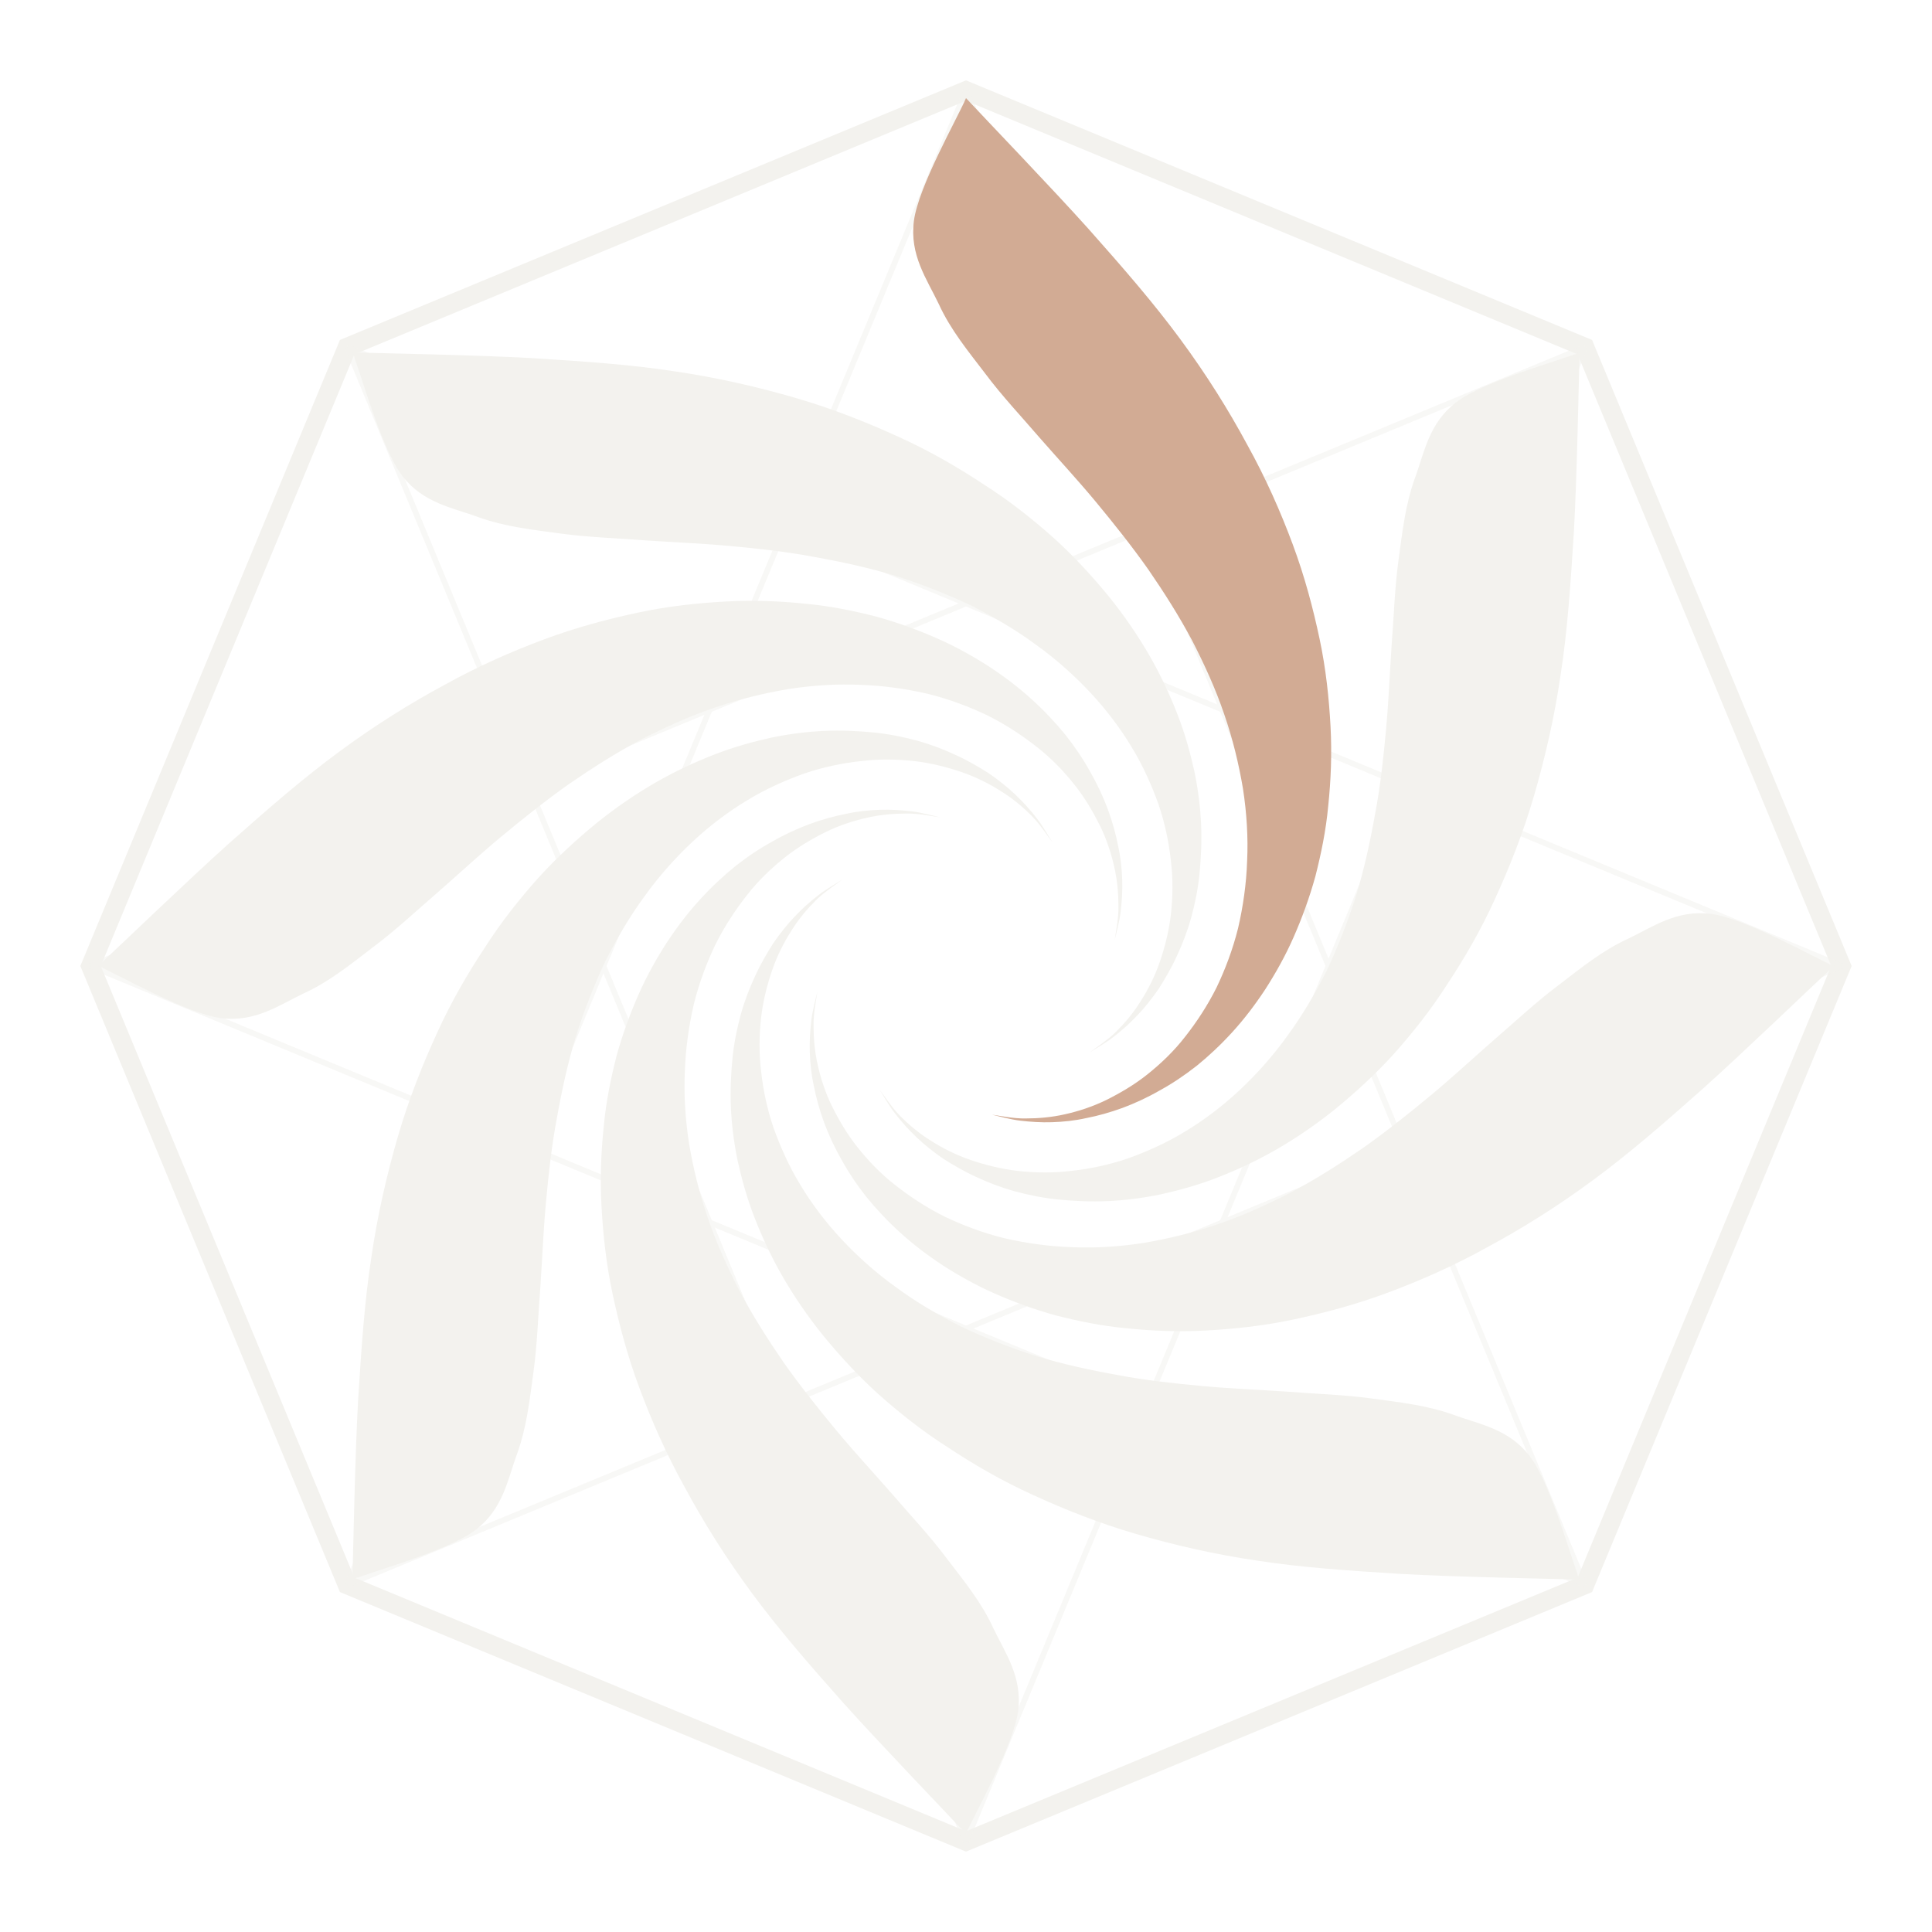
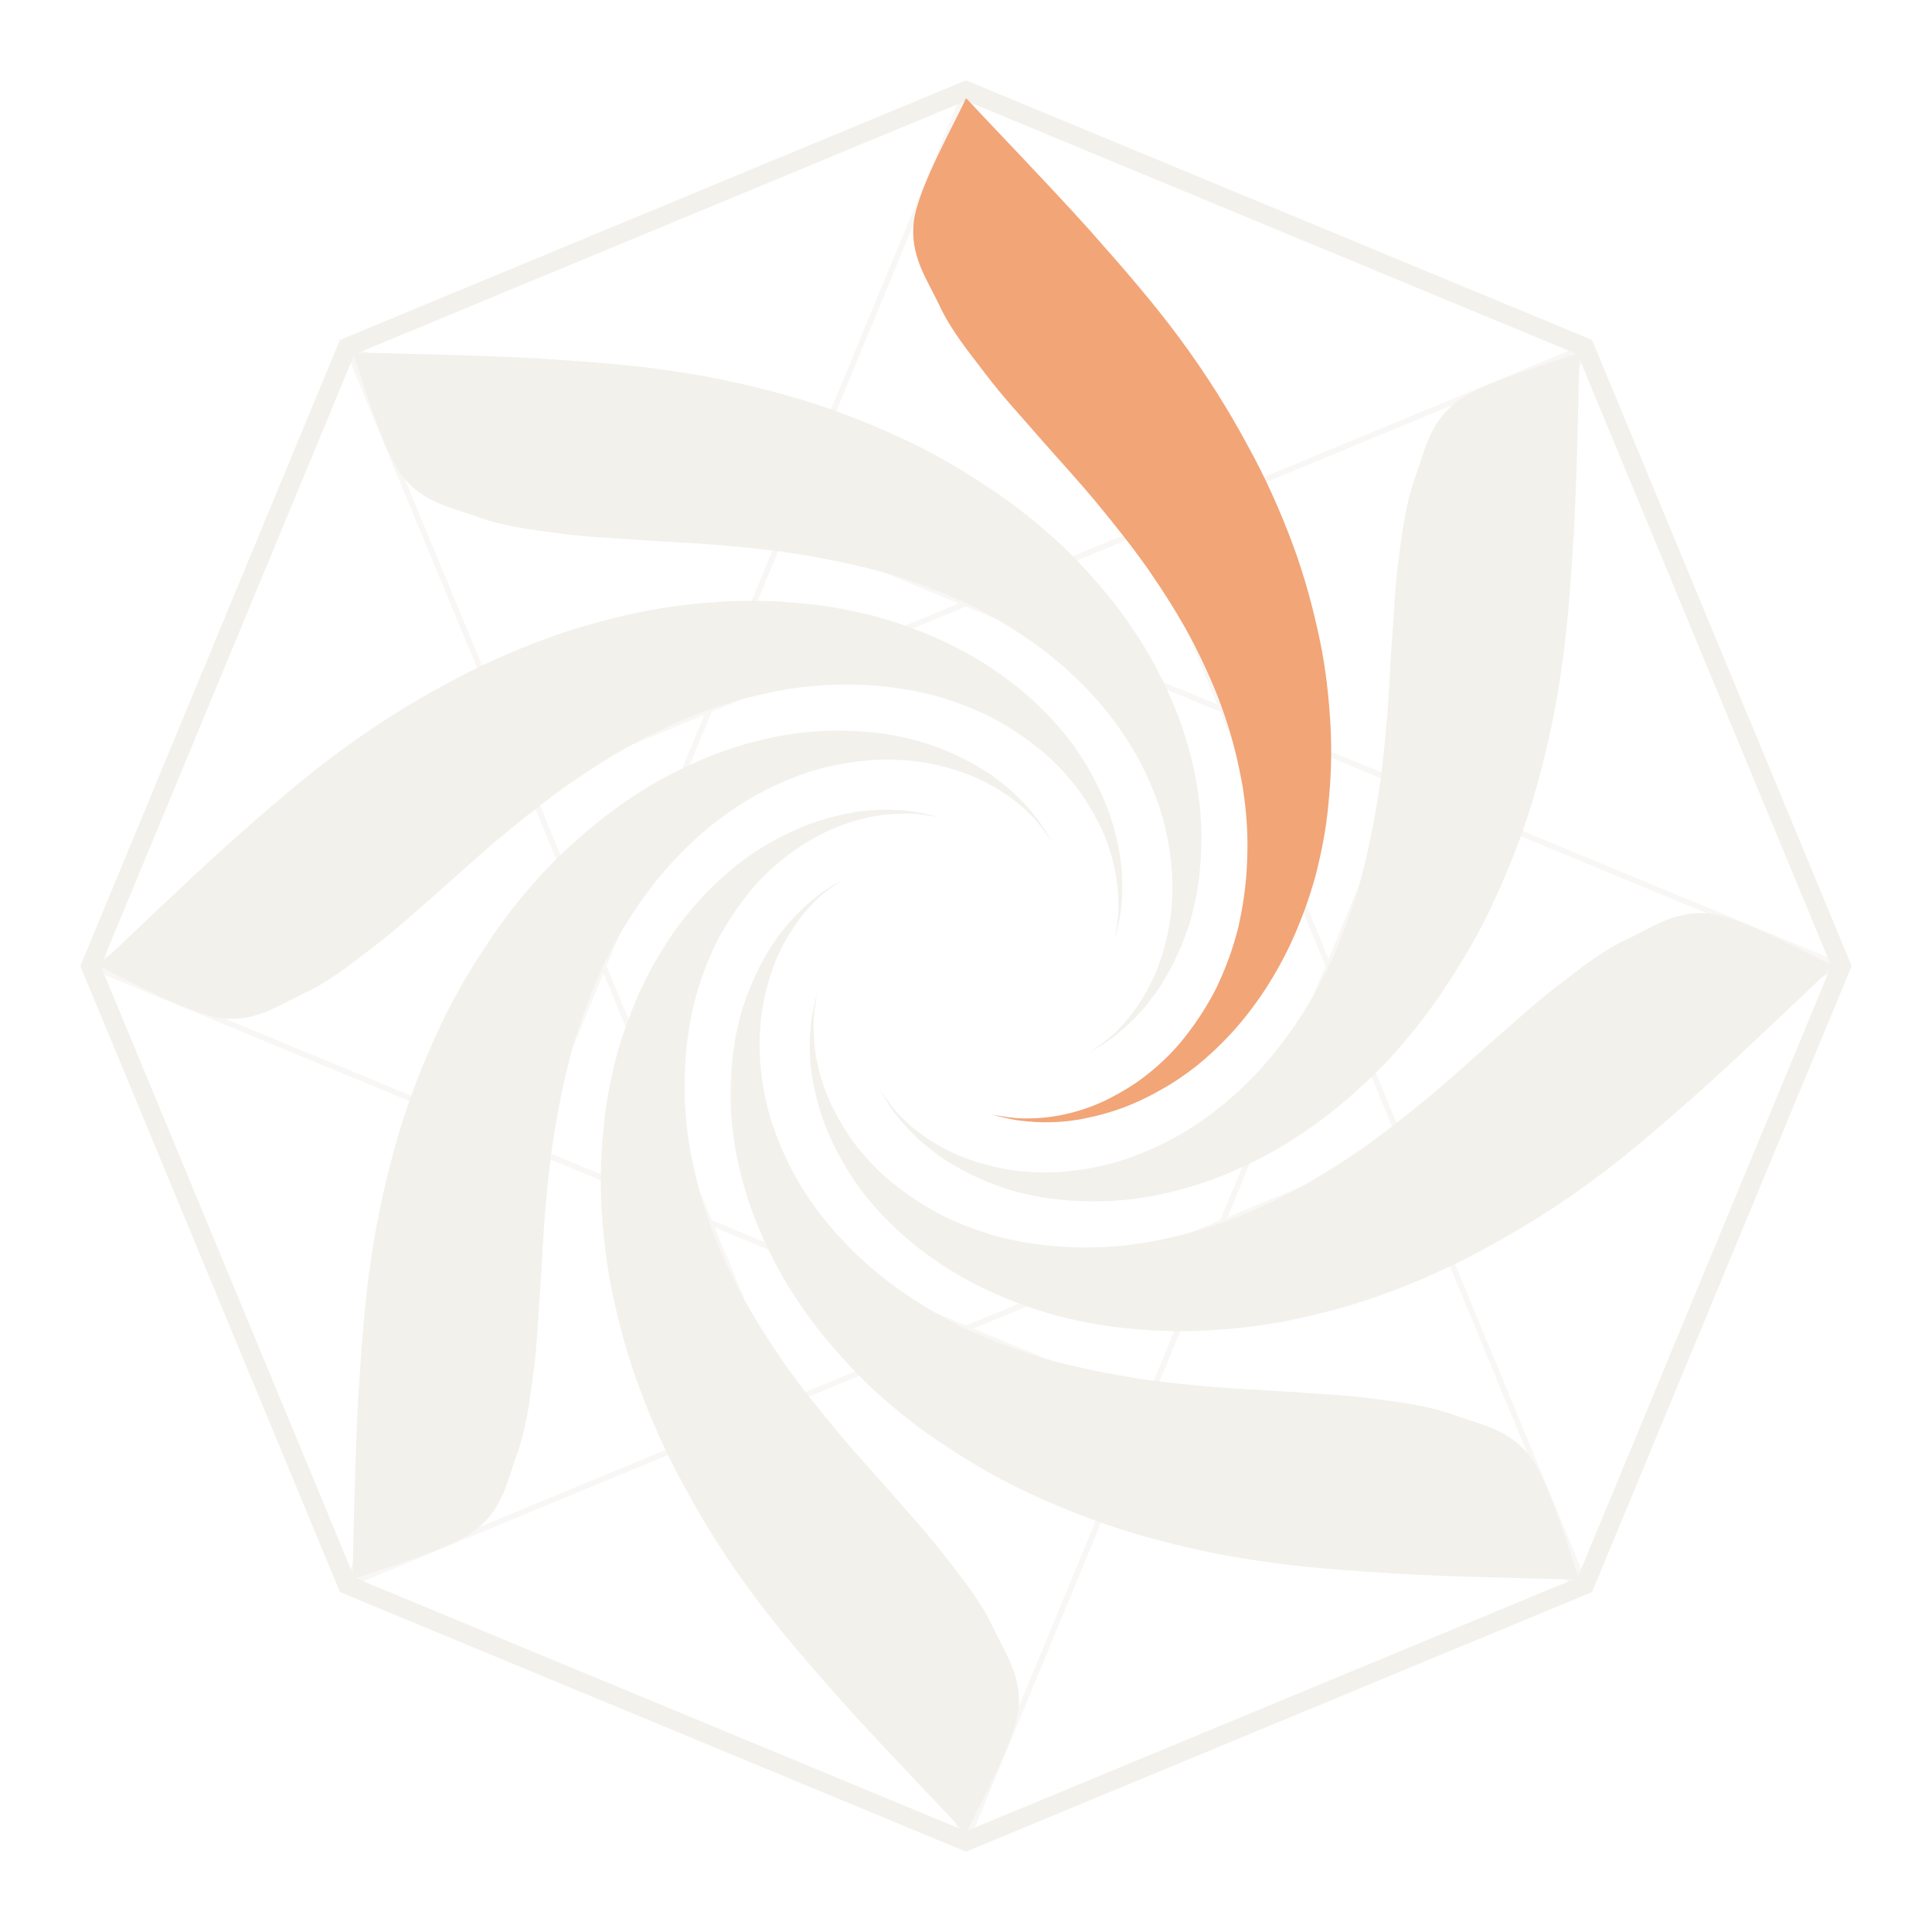
<svg xmlns="http://www.w3.org/2000/svg" viewBox="0 0 512 512" role="img" aria-label="Kinara">
-   <g fill="none" stroke="#f3f2ee">
+   <g fill="none" stroke="#f3f1ec">
    <polygon points="256.0,24.0 420.0,92.0 488.0,256.0 420.0,420.0 256.0,488.0 92.0,420.0 24.0,256.0 92.0,92.0" stroke-width="5" />
    <g stroke-width="1.5" opacity=".55">
      <path d="M256.0 24.0L420.0 420.0" />
      <path d="M420.0 92.0L256.0 488.0" />
      <path d="M488.0 256.0L92.0 420.0" />
      <path d="M420.0 420.0L24.0 256.0" />
      <path d="M256.0 488.0L92.0 92.0" />
      <path d="M92.0 420.0L256.0 24.0" />
      <path d="M24.0 256.0L420.0 92.0" />
      <path d="M92.0 92.0L488.0 256.0" />
    </g>
  </g>
-   <path d="M256.0 26.0C261.4 31.8 279.0 50.1 288.5 60.7C298.0 71.4 305.8 80.4 312.8 89.9C319.8 99.4 325.6 108.7 330.5 117.8C335.5 126.8 339.4 135.7 342.6 144.3C345.8 152.9 348.0 161.3 349.7 169.3C351.4 177.3 352.2 185.1 352.6 192.4C353.0 199.8 352.7 206.8 352.0 213.5C351.4 220.1 350.1 226.3 348.6 232.2C347.0 238.0 345.0 243.4 342.8 248.4C340.6 253.4 338.0 258.0 335.3 262.2C332.6 266.3 329.7 270.1 326.6 273.5C323.6 276.8 320.4 279.8 317.2 282.4C313.9 285.0 310.6 287.2 307.3 289.0C304.0 290.9 300.7 292.4 297.5 293.6C294.2 294.8 291.0 295.7 287.9 296.3C284.8 297.0 281.7 297.3 278.8 297.4C275.9 297.5 273.1 297.3 270.5 297.0C267.8 296.7 264.2 295.7 262.9 295.4L262.9 295.4C264.4 295.6 268.7 296.5 271.9 296.4C275.1 296.4 278.7 296.1 282.2 295.3C285.8 294.5 289.5 293.3 293.2 291.5C296.8 289.7 300.6 287.5 304.1 284.7C307.6 281.9 311.1 278.6 314.1 274.7C317.1 270.9 320.0 266.5 322.4 261.7C324.7 256.9 326.7 251.6 328.1 246.0C329.4 240.4 330.3 234.3 330.5 228.2C330.8 222.0 330.4 215.5 329.4 209.0C328.3 202.5 326.7 195.8 324.4 189.2C322.2 182.7 319.2 176.1 315.9 169.7C312.5 163.3 308.5 157.0 304.3 150.9C300.0 144.8 295.3 138.9 290.5 133.1C285.7 127.3 280.5 121.7 275.6 116.1C270.7 110.4 265.5 104.9 261.1 99.0C256.6 93.1 251.9 87.4 248.8 80.6C245.6 73.9 241.0 67.6 242.2 58.5C243.4 49.4 253.7 31.4 256.0 26.0Z" fill="#d2ab94" />
-   <path d="M418.6 93.4C418.4 101.3 417.9 126.6 417.1 140.9C416.2 155.1 415.4 167.1 413.6 178.7C411.9 190.4 409.4 201.0 406.5 211.0C403.6 220.9 400.0 229.9 396.2 238.2C392.4 246.6 388.0 254.1 383.5 260.9C379.1 267.8 374.2 273.9 369.3 279.4C364.3 284.9 359.1 289.6 354.0 293.8C348.8 298.0 343.5 301.6 338.3 304.6C333.1 307.6 327.9 310.0 322.8 312.0C317.7 314.0 312.6 315.4 307.7 316.5C302.9 317.5 298.1 318.1 293.6 318.3C289.1 318.5 284.7 318.3 280.6 317.9C276.5 317.5 272.6 316.7 268.9 315.7C265.3 314.7 261.9 313.4 258.7 311.9C255.6 310.5 252.7 308.8 250.0 307.1C247.4 305.3 245.0 303.4 242.9 301.4C240.8 299.4 238.9 297.3 237.3 295.2C235.6 293.1 233.8 289.8 233.1 288.8L233.1 288.8C234.0 289.9 236.4 293.6 238.6 295.8C240.9 298.1 243.6 300.4 246.7 302.3C249.8 304.3 253.4 306.1 257.2 307.4C261.0 308.7 265.3 309.8 269.7 310.3C274.2 310.8 279.0 310.9 283.8 310.3C288.7 309.8 293.9 308.7 298.9 307.0C303.9 305.2 309.1 302.9 314.0 299.9C319.0 296.9 323.9 293.2 328.4 289.0C332.9 284.8 337.3 279.9 341.1 274.6C345.0 269.3 348.5 263.4 351.6 257.2C354.6 250.9 357.2 244.2 359.4 237.3C361.5 230.4 363.1 223.1 364.4 215.8C365.8 208.5 366.6 201.0 367.3 193.5C368.0 186.0 368.3 178.4 368.8 170.9C369.4 163.4 369.6 155.9 370.6 148.6C371.6 141.2 372.4 133.9 374.9 126.9C377.5 119.9 378.6 112.2 385.9 106.6C393.2 101.0 413.2 95.6 418.6 93.4Z" fill="#f3f2ee" />
-   <path d="M486.0 256.0C480.2 261.4 461.9 279.0 451.3 288.5C440.6 298.0 431.6 305.8 422.1 312.8C412.6 319.8 403.3 325.6 394.2 330.5C385.2 335.5 376.3 339.4 367.7 342.6C359.1 345.8 350.7 348.0 342.7 349.7C334.7 351.4 326.9 352.2 319.6 352.6C312.2 353.0 305.2 352.7 298.5 352.0C291.9 351.4 285.7 350.1 279.8 348.6C274.0 347.0 268.6 345.0 263.6 342.8C258.6 340.6 254.0 338.0 249.8 335.3C245.7 332.6 241.9 329.7 238.5 326.6C235.2 323.6 232.2 320.4 229.6 317.2C227.0 313.9 224.8 310.6 223.0 307.3C221.1 304.0 219.6 300.7 218.4 297.5C217.2 294.2 216.3 291.0 215.7 287.9C215.0 284.8 214.7 281.7 214.6 278.8C214.5 275.9 214.7 273.1 215.0 270.5C215.3 267.8 216.3 264.2 216.6 262.9L216.6 262.9C216.4 264.4 215.5 268.7 215.6 271.9C215.6 275.1 215.9 278.7 216.7 282.2C217.5 285.8 218.7 289.5 220.5 293.2C222.3 296.8 224.5 300.6 227.3 304.1C230.1 307.6 233.4 311.1 237.3 314.1C241.1 317.1 245.5 320.0 250.3 322.4C255.1 324.7 260.4 326.7 266.0 328.1C271.6 329.4 277.7 330.3 283.8 330.5C290.0 330.8 296.5 330.4 303.0 329.4C309.5 328.3 316.2 326.7 322.8 324.4C329.3 322.2 335.9 319.2 342.3 315.9C348.7 312.5 355.0 308.5 361.1 304.3C367.2 300.0 373.1 295.3 378.9 290.5C384.7 285.7 390.3 280.5 395.9 275.6C401.6 270.7 407.1 265.5 413.0 261.1C418.9 256.6 424.6 251.9 431.4 248.8C438.1 245.6 444.4 241.0 453.5 242.2C462.6 243.4 480.6 253.7 486.0 256.0Z" fill="#f3f2ee" />
-   <path d="M418.6 418.6C410.7 418.4 385.4 417.9 371.1 417.1C356.9 416.2 344.9 415.4 333.3 413.6C321.6 411.9 311.0 409.4 301.0 406.5C291.1 403.6 282.1 400.0 273.8 396.2C265.4 392.4 257.9 388.0 251.1 383.5C244.2 379.1 238.1 374.2 232.6 369.3C227.1 364.3 222.4 359.1 218.2 354.0C214.0 348.8 210.4 343.5 207.4 338.3C204.4 333.1 202.0 327.9 200.0 322.8C198.0 317.7 196.6 312.6 195.5 307.7C194.5 302.9 193.9 298.1 193.7 293.6C193.5 289.1 193.7 284.7 194.1 280.6C194.5 276.5 195.3 272.6 196.3 268.9C197.3 265.3 198.6 261.9 200.1 258.7C201.5 255.6 203.2 252.7 204.9 250.0C206.7 247.4 208.6 245.0 210.6 242.9C212.6 240.8 214.7 238.9 216.8 237.3C218.9 235.6 222.2 233.8 223.2 233.1L223.2 233.1C222.1 234.0 218.4 236.4 216.2 238.6C213.9 240.9 211.6 243.6 209.7 246.7C207.7 249.8 205.9 253.4 204.6 257.2C203.3 261.0 202.2 265.3 201.7 269.7C201.2 274.2 201.1 279.0 201.7 283.8C202.2 288.7 203.3 293.9 205.0 298.9C206.8 303.9 209.1 309.1 212.1 314.0C215.1 319.0 218.8 323.9 223.0 328.4C227.2 332.9 232.1 337.3 237.4 341.1C242.7 345.0 248.6 348.5 254.8 351.6C261.1 354.6 267.8 357.2 274.7 359.4C281.6 361.5 288.9 363.1 296.2 364.4C303.5 365.8 311.0 366.6 318.5 367.3C326.0 368.0 333.6 368.3 341.1 368.8C348.6 369.4 356.1 369.6 363.4 370.6C370.8 371.6 378.1 372.4 385.1 374.9C392.1 377.5 399.8 378.6 405.4 385.9C411.0 393.2 416.4 413.2 418.6 418.6Z" fill="#f3f2ee" />
-   <path d="M256.0 486.0C250.6 480.2 233.0 461.9 223.5 451.3C214.0 440.6 206.2 431.6 199.2 422.1C192.2 412.6 186.4 403.3 181.5 394.2C176.5 385.2 172.6 376.3 169.4 367.7C166.2 359.1 164.0 350.7 162.3 342.7C160.6 334.7 159.8 326.9 159.4 319.6C159.0 312.2 159.3 305.2 160.0 298.5C160.6 291.9 161.9 285.7 163.4 279.8C165.0 274.0 167.0 268.6 169.2 263.6C171.4 258.6 174.0 254.0 176.7 249.8C179.4 245.7 182.3 241.9 185.4 238.5C188.4 235.2 191.6 232.2 194.8 229.6C198.1 227.0 201.4 224.8 204.7 223.0C208.0 221.1 211.3 219.6 214.5 218.4C217.8 217.2 221.0 216.3 224.1 215.7C227.2 215.0 230.3 214.7 233.2 214.6C236.1 214.5 238.9 214.7 241.5 215.0C244.2 215.3 247.8 216.3 249.1 216.6L249.1 216.6C247.6 216.4 243.3 215.5 240.1 215.6C236.9 215.6 233.3 215.9 229.8 216.7C226.2 217.5 222.5 218.7 218.8 220.5C215.2 222.3 211.4 224.5 207.9 227.3C204.4 230.1 200.9 233.4 197.9 237.3C194.9 241.1 192.0 245.5 189.6 250.3C187.3 255.1 185.3 260.4 183.9 266.0C182.6 271.6 181.7 277.7 181.5 283.8C181.2 290.0 181.6 296.5 182.6 303.0C183.7 309.5 185.3 316.2 187.6 322.8C189.8 329.3 192.8 335.9 196.1 342.3C199.5 348.7 203.5 355.0 207.7 361.1C212.0 367.2 216.7 373.1 221.5 378.9C226.3 384.7 231.5 390.3 236.4 395.9C241.3 401.6 246.5 407.1 250.9 413.0C255.4 418.9 260.1 424.6 263.2 431.4C266.4 438.1 271.0 444.4 269.8 453.5C268.6 462.6 258.3 480.6 256.0 486.0Z" fill="#f3f2ee" />
-   <path d="M93.4 418.6C93.6 410.7 94.1 385.4 94.9 371.1C95.8 356.9 96.6 344.9 98.4 333.3C100.1 321.6 102.6 311.0 105.5 301.0C108.4 291.1 112.0 282.1 115.8 273.8C119.6 265.4 124.0 257.9 128.5 251.1C132.9 244.2 137.8 238.1 142.7 232.6C147.7 227.1 152.9 222.4 158.0 218.2C163.2 214.0 168.5 210.4 173.7 207.4C178.9 204.4 184.1 202.0 189.2 200.0C194.3 198.0 199.4 196.6 204.3 195.5C209.1 194.5 213.9 193.9 218.4 193.7C222.9 193.5 227.3 193.7 231.4 194.1C235.5 194.5 239.4 195.3 243.1 196.3C246.7 197.3 250.1 198.6 253.3 200.1C256.4 201.5 259.3 203.2 262.0 204.9C264.6 206.7 267.0 208.6 269.1 210.6C271.2 212.6 273.1 214.7 274.7 216.8C276.4 218.9 278.2 222.2 278.9 223.2L278.9 223.2C278.0 222.1 275.6 218.4 273.4 216.2C271.1 213.9 268.4 211.6 265.3 209.7C262.2 207.7 258.6 205.9 254.8 204.6C251.0 203.3 246.7 202.2 242.3 201.7C237.8 201.2 233.0 201.1 228.2 201.7C223.3 202.2 218.1 203.3 213.1 205.0C208.1 206.8 202.9 209.1 198.0 212.1C193.0 215.1 188.1 218.8 183.6 223.0C179.1 227.2 174.7 232.1 170.9 237.4C167.0 242.7 163.5 248.6 160.4 254.8C157.4 261.1 154.8 267.8 152.6 274.7C150.5 281.6 148.9 288.9 147.6 296.2C146.2 303.5 145.4 311.0 144.7 318.5C144.0 326.0 143.7 333.6 143.2 341.1C142.6 348.6 142.4 356.1 141.4 363.4C140.4 370.8 139.6 378.1 137.1 385.1C134.5 392.1 133.4 399.8 126.1 405.4C118.8 411.0 98.8 416.4 93.4 418.6Z" fill="#f3f2ee" />
-   <path d="M26.0 256.0C31.8 250.6 50.1 233.0 60.7 223.5C71.4 214.0 80.4 206.2 89.9 199.2C99.4 192.2 108.7 186.4 117.8 181.5C126.8 176.5 135.7 172.6 144.3 169.4C152.9 166.2 161.3 164.0 169.3 162.3C177.3 160.6 185.1 159.8 192.4 159.4C199.8 159.0 206.8 159.3 213.5 160.0C220.1 160.6 226.3 161.9 232.2 163.4C238.0 165.0 243.4 167.0 248.4 169.2C253.4 171.4 258.0 174.0 262.2 176.7C266.3 179.4 270.1 182.3 273.5 185.4C276.8 188.4 279.8 191.6 282.4 194.8C285.0 198.1 287.2 201.4 289.0 204.7C290.9 208.0 292.4 211.3 293.6 214.5C294.8 217.8 295.7 221.0 296.3 224.1C297.0 227.2 297.3 230.3 297.4 233.2C297.5 236.1 297.3 238.9 297.0 241.5C296.7 244.2 295.7 247.8 295.4 249.1L295.4 249.1C295.6 247.6 296.5 243.3 296.4 240.1C296.4 236.9 296.1 233.3 295.3 229.8C294.5 226.2 293.3 222.5 291.5 218.8C289.7 215.2 287.5 211.4 284.7 207.9C281.9 204.4 278.6 200.9 274.7 197.9C270.9 194.9 266.5 192.0 261.7 189.6C256.9 187.3 251.6 185.3 246.0 183.9C240.4 182.6 234.3 181.7 228.2 181.5C222.0 181.2 215.5 181.6 209.0 182.6C202.5 183.7 195.8 185.3 189.2 187.6C182.7 189.8 176.1 192.8 169.7 196.1C163.3 199.5 157.0 203.5 150.9 207.7C144.8 212.0 138.9 216.7 133.1 221.5C127.3 226.3 121.7 231.5 116.1 236.4C110.4 241.3 104.9 246.5 99.0 250.9C93.1 255.4 87.4 260.1 80.6 263.2C73.9 266.4 67.6 271.0 58.5 269.8C49.4 268.6 31.4 258.3 26.0 256.0Z" fill="#f3f2ee" />
-   <path d="M93.4 93.4C101.3 93.6 126.6 94.1 140.9 94.9C155.1 95.8 167.1 96.6 178.7 98.4C190.4 100.1 201.0 102.6 211.0 105.5C220.9 108.4 229.9 112.0 238.2 115.8C246.6 119.6 254.1 124.0 260.9 128.5C267.8 132.9 273.9 137.8 279.4 142.7C284.9 147.7 289.6 152.9 293.8 158.0C298.0 163.2 301.6 168.5 304.6 173.7C307.6 178.9 310.0 184.1 312.0 189.2C314.0 194.3 315.4 199.4 316.5 204.3C317.5 209.1 318.1 213.9 318.3 218.4C318.5 222.9 318.3 227.3 317.9 231.4C317.5 235.5 316.7 239.4 315.7 243.1C314.7 246.7 313.4 250.1 311.9 253.3C310.5 256.4 308.8 259.3 307.1 262.0C305.3 264.6 303.4 267.0 301.4 269.1C299.4 271.2 297.3 273.1 295.2 274.7C293.1 276.4 289.8 278.2 288.8 278.9L288.8 278.9C289.9 278.0 293.6 275.6 295.8 273.4C298.1 271.1 300.4 268.4 302.3 265.3C304.3 262.2 306.1 258.6 307.4 254.8C308.7 251.0 309.8 246.7 310.3 242.3C310.8 237.8 310.9 233.0 310.3 228.2C309.8 223.3 308.7 218.1 307.0 213.1C305.2 208.1 302.9 202.9 299.9 198.0C296.9 193.0 293.2 188.1 289.0 183.6C284.8 179.1 279.9 174.7 274.6 170.9C269.3 167.0 263.4 163.5 257.2 160.4C250.9 157.4 244.2 154.8 237.3 152.6C230.4 150.5 223.1 148.9 215.8 147.6C208.5 146.2 201.0 145.4 193.5 144.7C186.0 144.0 178.4 143.7 170.9 143.2C163.4 142.6 155.9 142.4 148.6 141.4C141.2 140.4 133.9 139.6 126.9 137.1C119.9 134.5 112.2 133.4 106.6 126.1C101.0 118.8 95.6 98.8 93.4 93.4Z" fill="#f3f2ee" />
+   <path d="M256.0 26.0C261.4 31.8 279.0 50.1 288.5 60.7C298.0 71.4 305.8 80.4 312.8 89.9C319.8 99.4 325.6 108.7 330.5 117.8C335.5 126.8 339.4 135.7 342.6 144.3C345.8 152.9 348.0 161.3 349.7 169.3C351.4 177.3 352.2 185.1 352.6 192.4C353.0 199.8 352.7 206.8 352.0 213.5C351.4 220.1 350.1 226.3 348.6 232.2C347.0 238.0 345.0 243.4 342.8 248.4C340.6 253.4 338.0 258.0 335.3 262.2C332.6 266.3 329.7 270.1 326.6 273.5C323.6 276.8 320.4 279.8 317.2 282.4C313.9 285.0 310.6 287.2 307.3 289.0C304.0 290.9 300.7 292.4 297.5 293.6C294.2 294.8 291.0 295.7 287.9 296.3C284.8 297.0 281.7 297.3 278.8 297.4C275.9 297.5 273.1 297.3 270.5 297.0C267.8 296.7 264.2 295.7 262.9 295.4L262.9 295.4C264.4 295.6 268.7 296.5 271.9 296.4C275.1 296.4 278.7 296.1 282.2 295.3C285.8 294.5 289.5 293.3 293.2 291.5C296.8 289.7 300.6 287.5 304.1 284.7C307.6 281.9 311.1 278.6 314.1 274.7C317.1 270.9 320.0 266.5 322.4 261.7C324.7 256.9 326.7 251.6 328.1 246.0C329.4 240.4 330.3 234.3 330.5 228.2C330.8 222.0 330.4 215.5 329.4 209.0C328.3 202.5 326.7 195.8 324.4 189.2C322.2 182.7 319.2 176.1 315.9 169.7C312.5 163.3 308.5 157.0 304.3 150.9C300.0 144.8 295.3 138.9 290.5 133.1C285.7 127.3 280.5 121.7 275.6 116.1C270.7 110.4 265.5 104.9 261.1 99.0C256.6 93.1 251.9 87.4 248.8 80.6C245.6 73.9 241.0 67.6 242.2 58.5C243.4 49.4 253.7 31.4 256.0 26.0Z" fill="#f2a577" />
+   <path d="M418.6 93.4C418.4 101.3 417.9 126.6 417.1 140.9C416.2 155.1 415.4 167.1 413.6 178.7C411.9 190.4 409.4 201.0 406.5 211.0C403.6 220.9 400.0 229.9 396.2 238.2C392.4 246.6 388.0 254.1 383.5 260.9C379.1 267.8 374.2 273.9 369.3 279.4C364.3 284.9 359.1 289.6 354.0 293.8C348.8 298.0 343.5 301.6 338.3 304.6C333.1 307.6 327.9 310.0 322.8 312.0C317.7 314.0 312.6 315.4 307.7 316.5C302.9 317.5 298.1 318.1 293.6 318.3C289.1 318.5 284.7 318.3 280.6 317.9C276.5 317.5 272.6 316.7 268.9 315.7C265.3 314.7 261.9 313.4 258.7 311.9C255.6 310.5 252.7 308.8 250.0 307.1C247.4 305.3 245.0 303.4 242.9 301.4C240.8 299.4 238.9 297.3 237.3 295.2C235.6 293.1 233.8 289.8 233.1 288.8L233.1 288.8C234.0 289.9 236.4 293.6 238.6 295.8C240.9 298.1 243.6 300.4 246.7 302.3C249.8 304.3 253.4 306.1 257.2 307.4C261.0 308.7 265.3 309.8 269.7 310.3C274.2 310.8 279.0 310.9 283.8 310.3C288.7 309.8 293.9 308.7 298.9 307.0C303.9 305.2 309.1 302.9 314.0 299.9C319.0 296.9 323.9 293.2 328.4 289.0C332.9 284.8 337.3 279.9 341.1 274.6C345.0 269.3 348.5 263.4 351.6 257.2C354.6 250.9 357.2 244.2 359.4 237.3C361.5 230.4 363.1 223.1 364.4 215.8C365.8 208.5 366.6 201.0 367.3 193.5C368.0 186.0 368.3 178.4 368.8 170.9C369.4 163.4 369.6 155.9 370.6 148.6C371.6 141.2 372.4 133.9 374.9 126.9C377.5 119.9 378.6 112.2 385.9 106.6C393.2 101.0 413.2 95.6 418.6 93.4Z" fill="#f3f1ec" />
+   <path d="M486.0 256.0C480.2 261.4 461.9 279.0 451.3 288.5C440.6 298.0 431.6 305.8 422.1 312.8C412.6 319.8 403.3 325.6 394.2 330.5C385.2 335.5 376.3 339.4 367.7 342.6C359.1 345.8 350.7 348.0 342.7 349.7C334.7 351.4 326.9 352.2 319.6 352.6C312.2 353.0 305.2 352.7 298.5 352.0C291.9 351.4 285.7 350.1 279.8 348.6C274.0 347.0 268.6 345.0 263.6 342.8C258.6 340.6 254.0 338.0 249.8 335.3C245.7 332.6 241.9 329.7 238.5 326.6C235.2 323.6 232.2 320.4 229.6 317.2C227.0 313.9 224.8 310.6 223.0 307.3C221.1 304.0 219.6 300.7 218.4 297.5C217.2 294.2 216.3 291.0 215.7 287.9C215.0 284.8 214.7 281.7 214.6 278.8C214.5 275.9 214.7 273.1 215.0 270.5C215.3 267.8 216.3 264.2 216.6 262.9L216.6 262.9C216.4 264.4 215.5 268.7 215.6 271.9C215.6 275.1 215.9 278.7 216.7 282.2C217.5 285.8 218.7 289.5 220.5 293.2C222.3 296.8 224.5 300.6 227.3 304.1C230.1 307.6 233.4 311.1 237.3 314.1C241.1 317.1 245.5 320.0 250.3 322.4C255.1 324.7 260.4 326.7 266.0 328.1C271.6 329.4 277.7 330.3 283.8 330.5C290.0 330.8 296.5 330.4 303.0 329.4C309.5 328.3 316.2 326.7 322.8 324.4C329.3 322.2 335.9 319.2 342.3 315.9C348.7 312.5 355.0 308.5 361.1 304.3C367.2 300.0 373.1 295.3 378.9 290.5C384.7 285.7 390.3 280.5 395.9 275.6C401.6 270.7 407.1 265.5 413.0 261.1C418.9 256.6 424.6 251.9 431.4 248.8C438.1 245.6 444.4 241.0 453.5 242.2C462.6 243.4 480.6 253.7 486.0 256.0Z" fill="#f3f1ec" />
+   <path d="M418.6 418.6C410.7 418.4 385.4 417.9 371.1 417.1C356.9 416.2 344.9 415.4 333.3 413.6C321.6 411.9 311.0 409.4 301.0 406.5C291.1 403.6 282.1 400.0 273.8 396.2C265.4 392.4 257.9 388.0 251.1 383.5C244.2 379.1 238.1 374.2 232.6 369.3C227.1 364.3 222.4 359.1 218.2 354.0C214.0 348.8 210.4 343.5 207.4 338.3C204.4 333.1 202.0 327.9 200.0 322.8C198.0 317.7 196.6 312.6 195.5 307.7C194.5 302.9 193.9 298.1 193.7 293.6C193.5 289.1 193.7 284.7 194.1 280.6C194.5 276.5 195.3 272.6 196.3 268.9C197.3 265.3 198.6 261.9 200.1 258.7C201.5 255.6 203.2 252.7 204.9 250.0C206.7 247.4 208.6 245.0 210.6 242.9C212.6 240.8 214.7 238.9 216.8 237.3C218.9 235.6 222.2 233.8 223.2 233.1L223.2 233.1C222.1 234.0 218.4 236.4 216.2 238.6C213.9 240.9 211.6 243.6 209.7 246.7C207.7 249.8 205.9 253.4 204.6 257.2C203.3 261.0 202.2 265.3 201.7 269.7C201.2 274.2 201.1 279.0 201.7 283.8C202.2 288.7 203.3 293.9 205.0 298.9C206.8 303.9 209.1 309.1 212.1 314.0C215.1 319.0 218.8 323.9 223.0 328.4C227.2 332.9 232.1 337.3 237.4 341.1C242.7 345.0 248.6 348.5 254.8 351.6C261.1 354.6 267.8 357.2 274.7 359.4C281.6 361.5 288.9 363.1 296.2 364.4C303.5 365.8 311.0 366.6 318.5 367.3C326.0 368.0 333.6 368.3 341.1 368.8C348.6 369.4 356.1 369.6 363.4 370.6C370.8 371.6 378.1 372.4 385.1 374.9C392.1 377.5 399.8 378.6 405.4 385.9C411.0 393.2 416.4 413.2 418.6 418.6Z" fill="#f3f1ec" />
+   <path d="M256.0 486.0C250.6 480.2 233.0 461.9 223.5 451.3C214.0 440.6 206.2 431.6 199.2 422.1C192.2 412.6 186.4 403.3 181.5 394.2C176.5 385.2 172.6 376.3 169.4 367.7C166.2 359.1 164.0 350.7 162.3 342.7C160.6 334.7 159.8 326.9 159.4 319.6C159.0 312.2 159.3 305.2 160.0 298.5C160.6 291.9 161.9 285.7 163.4 279.8C165.0 274.0 167.0 268.6 169.2 263.6C171.4 258.6 174.0 254.0 176.7 249.8C179.4 245.7 182.3 241.9 185.4 238.5C188.4 235.2 191.6 232.2 194.8 229.6C198.1 227.0 201.4 224.8 204.7 223.0C208.0 221.1 211.3 219.6 214.5 218.4C217.8 217.2 221.0 216.3 224.1 215.7C227.2 215.0 230.3 214.7 233.2 214.6C236.1 214.5 238.9 214.7 241.5 215.0C244.2 215.3 247.8 216.3 249.1 216.6L249.1 216.6C247.6 216.4 243.3 215.5 240.1 215.6C236.9 215.6 233.3 215.9 229.8 216.7C226.2 217.5 222.5 218.7 218.8 220.5C215.2 222.3 211.4 224.5 207.9 227.3C204.4 230.1 200.9 233.4 197.9 237.3C194.9 241.1 192.0 245.5 189.6 250.3C187.3 255.1 185.3 260.4 183.9 266.0C182.6 271.6 181.7 277.7 181.5 283.8C181.2 290.0 181.6 296.5 182.6 303.0C183.7 309.5 185.3 316.2 187.6 322.8C189.8 329.3 192.8 335.9 196.1 342.3C199.5 348.7 203.5 355.0 207.7 361.1C212.0 367.2 216.7 373.1 221.5 378.9C226.3 384.7 231.5 390.3 236.4 395.9C241.3 401.6 246.5 407.1 250.9 413.0C255.4 418.9 260.1 424.6 263.2 431.4C266.4 438.1 271.0 444.4 269.8 453.5C268.6 462.6 258.3 480.6 256.0 486.0Z" fill="#f3f1ec" />
+   <path d="M93.4 418.6C93.6 410.7 94.1 385.4 94.9 371.1C95.8 356.9 96.6 344.9 98.4 333.3C100.1 321.6 102.6 311.0 105.5 301.0C108.4 291.1 112.0 282.1 115.8 273.8C119.6 265.4 124.0 257.9 128.5 251.1C132.9 244.2 137.8 238.1 142.7 232.6C147.7 227.1 152.9 222.4 158.0 218.2C163.2 214.0 168.5 210.4 173.7 207.4C178.9 204.4 184.1 202.0 189.2 200.0C194.3 198.0 199.4 196.6 204.3 195.5C209.1 194.5 213.9 193.9 218.4 193.7C222.9 193.5 227.3 193.7 231.4 194.1C235.5 194.5 239.4 195.3 243.1 196.3C246.7 197.3 250.1 198.6 253.3 200.1C256.4 201.5 259.3 203.2 262.0 204.9C264.6 206.7 267.0 208.6 269.1 210.6C271.2 212.6 273.1 214.7 274.7 216.8C276.4 218.9 278.2 222.2 278.9 223.2L278.9 223.2C278.0 222.1 275.6 218.4 273.4 216.2C271.1 213.9 268.4 211.6 265.3 209.7C262.2 207.7 258.6 205.9 254.8 204.6C251.0 203.3 246.7 202.2 242.3 201.7C237.8 201.2 233.0 201.1 228.2 201.7C223.3 202.2 218.1 203.3 213.1 205.0C208.1 206.8 202.9 209.1 198.0 212.1C193.0 215.1 188.1 218.8 183.6 223.0C179.1 227.2 174.7 232.1 170.9 237.4C167.0 242.7 163.5 248.6 160.4 254.8C157.4 261.1 154.8 267.8 152.6 274.7C150.5 281.6 148.9 288.9 147.6 296.2C146.2 303.5 145.4 311.0 144.7 318.5C144.0 326.0 143.7 333.6 143.2 341.1C142.6 348.6 142.4 356.1 141.4 363.4C140.4 370.8 139.6 378.1 137.1 385.1C134.5 392.1 133.4 399.8 126.1 405.4C118.8 411.0 98.8 416.4 93.4 418.6Z" fill="#f3f1ec" />
+   <path d="M26.0 256.0C31.8 250.6 50.1 233.0 60.7 223.5C71.4 214.0 80.4 206.2 89.9 199.2C99.4 192.2 108.7 186.4 117.8 181.5C126.8 176.5 135.7 172.6 144.3 169.4C152.9 166.2 161.3 164.0 169.3 162.3C177.3 160.6 185.1 159.8 192.4 159.4C199.8 159.0 206.8 159.3 213.5 160.0C220.1 160.6 226.3 161.9 232.2 163.4C238.0 165.0 243.4 167.0 248.4 169.2C253.4 171.4 258.0 174.0 262.2 176.7C266.3 179.4 270.1 182.3 273.5 185.4C276.8 188.4 279.8 191.6 282.4 194.8C285.0 198.1 287.2 201.4 289.0 204.7C290.9 208.0 292.4 211.3 293.6 214.5C294.8 217.8 295.7 221.0 296.3 224.1C297.0 227.2 297.3 230.3 297.4 233.2C297.5 236.1 297.3 238.9 297.0 241.5C296.7 244.2 295.7 247.8 295.4 249.1L295.4 249.1C295.6 247.6 296.5 243.3 296.4 240.1C296.4 236.9 296.1 233.3 295.3 229.8C294.5 226.2 293.3 222.5 291.5 218.8C289.7 215.2 287.5 211.4 284.7 207.9C281.9 204.4 278.6 200.9 274.7 197.9C270.9 194.9 266.5 192.0 261.7 189.6C256.9 187.3 251.6 185.3 246.0 183.9C240.4 182.6 234.3 181.7 228.2 181.5C222.0 181.2 215.5 181.6 209.0 182.6C202.5 183.7 195.8 185.3 189.2 187.6C182.7 189.8 176.1 192.8 169.7 196.1C163.3 199.5 157.0 203.5 150.9 207.7C144.8 212.0 138.9 216.7 133.1 221.5C127.3 226.3 121.7 231.5 116.1 236.4C110.4 241.3 104.9 246.5 99.0 250.9C93.1 255.4 87.4 260.1 80.6 263.2C73.9 266.4 67.6 271.0 58.5 269.8C49.4 268.6 31.4 258.3 26.0 256.0Z" fill="#f3f1ec" />
+   <path d="M93.4 93.4C101.3 93.6 126.6 94.1 140.9 94.9C155.1 95.8 167.1 96.6 178.7 98.4C190.4 100.1 201.0 102.6 211.0 105.5C220.9 108.4 229.9 112.0 238.2 115.8C246.6 119.6 254.1 124.0 260.9 128.5C267.8 132.9 273.9 137.8 279.4 142.7C284.9 147.7 289.6 152.9 293.8 158.0C298.0 163.2 301.6 168.5 304.6 173.7C307.6 178.9 310.0 184.1 312.0 189.2C314.0 194.3 315.4 199.4 316.5 204.3C317.5 209.1 318.1 213.9 318.3 218.4C318.5 222.9 318.3 227.3 317.9 231.4C317.5 235.5 316.7 239.4 315.7 243.1C314.7 246.7 313.4 250.1 311.9 253.3C310.5 256.4 308.8 259.3 307.1 262.0C305.3 264.6 303.4 267.0 301.4 269.1C299.4 271.2 297.3 273.1 295.2 274.7C293.1 276.4 289.8 278.2 288.8 278.9L288.8 278.9C289.9 278.0 293.6 275.6 295.8 273.4C298.1 271.1 300.4 268.4 302.3 265.3C304.3 262.2 306.1 258.6 307.4 254.8C308.7 251.0 309.8 246.7 310.3 242.3C310.8 237.8 310.9 233.0 310.3 228.2C309.8 223.3 308.7 218.1 307.0 213.1C305.2 208.1 302.9 202.9 299.9 198.0C296.9 193.0 293.2 188.1 289.0 183.6C284.8 179.1 279.9 174.7 274.6 170.9C269.3 167.0 263.4 163.5 257.2 160.4C250.9 157.4 244.2 154.8 237.3 152.6C230.4 150.5 223.1 148.9 215.8 147.6C208.5 146.2 201.0 145.4 193.5 144.7C186.0 144.0 178.4 143.7 170.9 143.2C163.4 142.6 155.9 142.4 148.6 141.4C141.2 140.4 133.9 139.6 126.9 137.1C119.9 134.5 112.2 133.4 106.6 126.1C101.0 118.8 95.6 98.8 93.4 93.4Z" fill="#f3f1ec" />
</svg>
